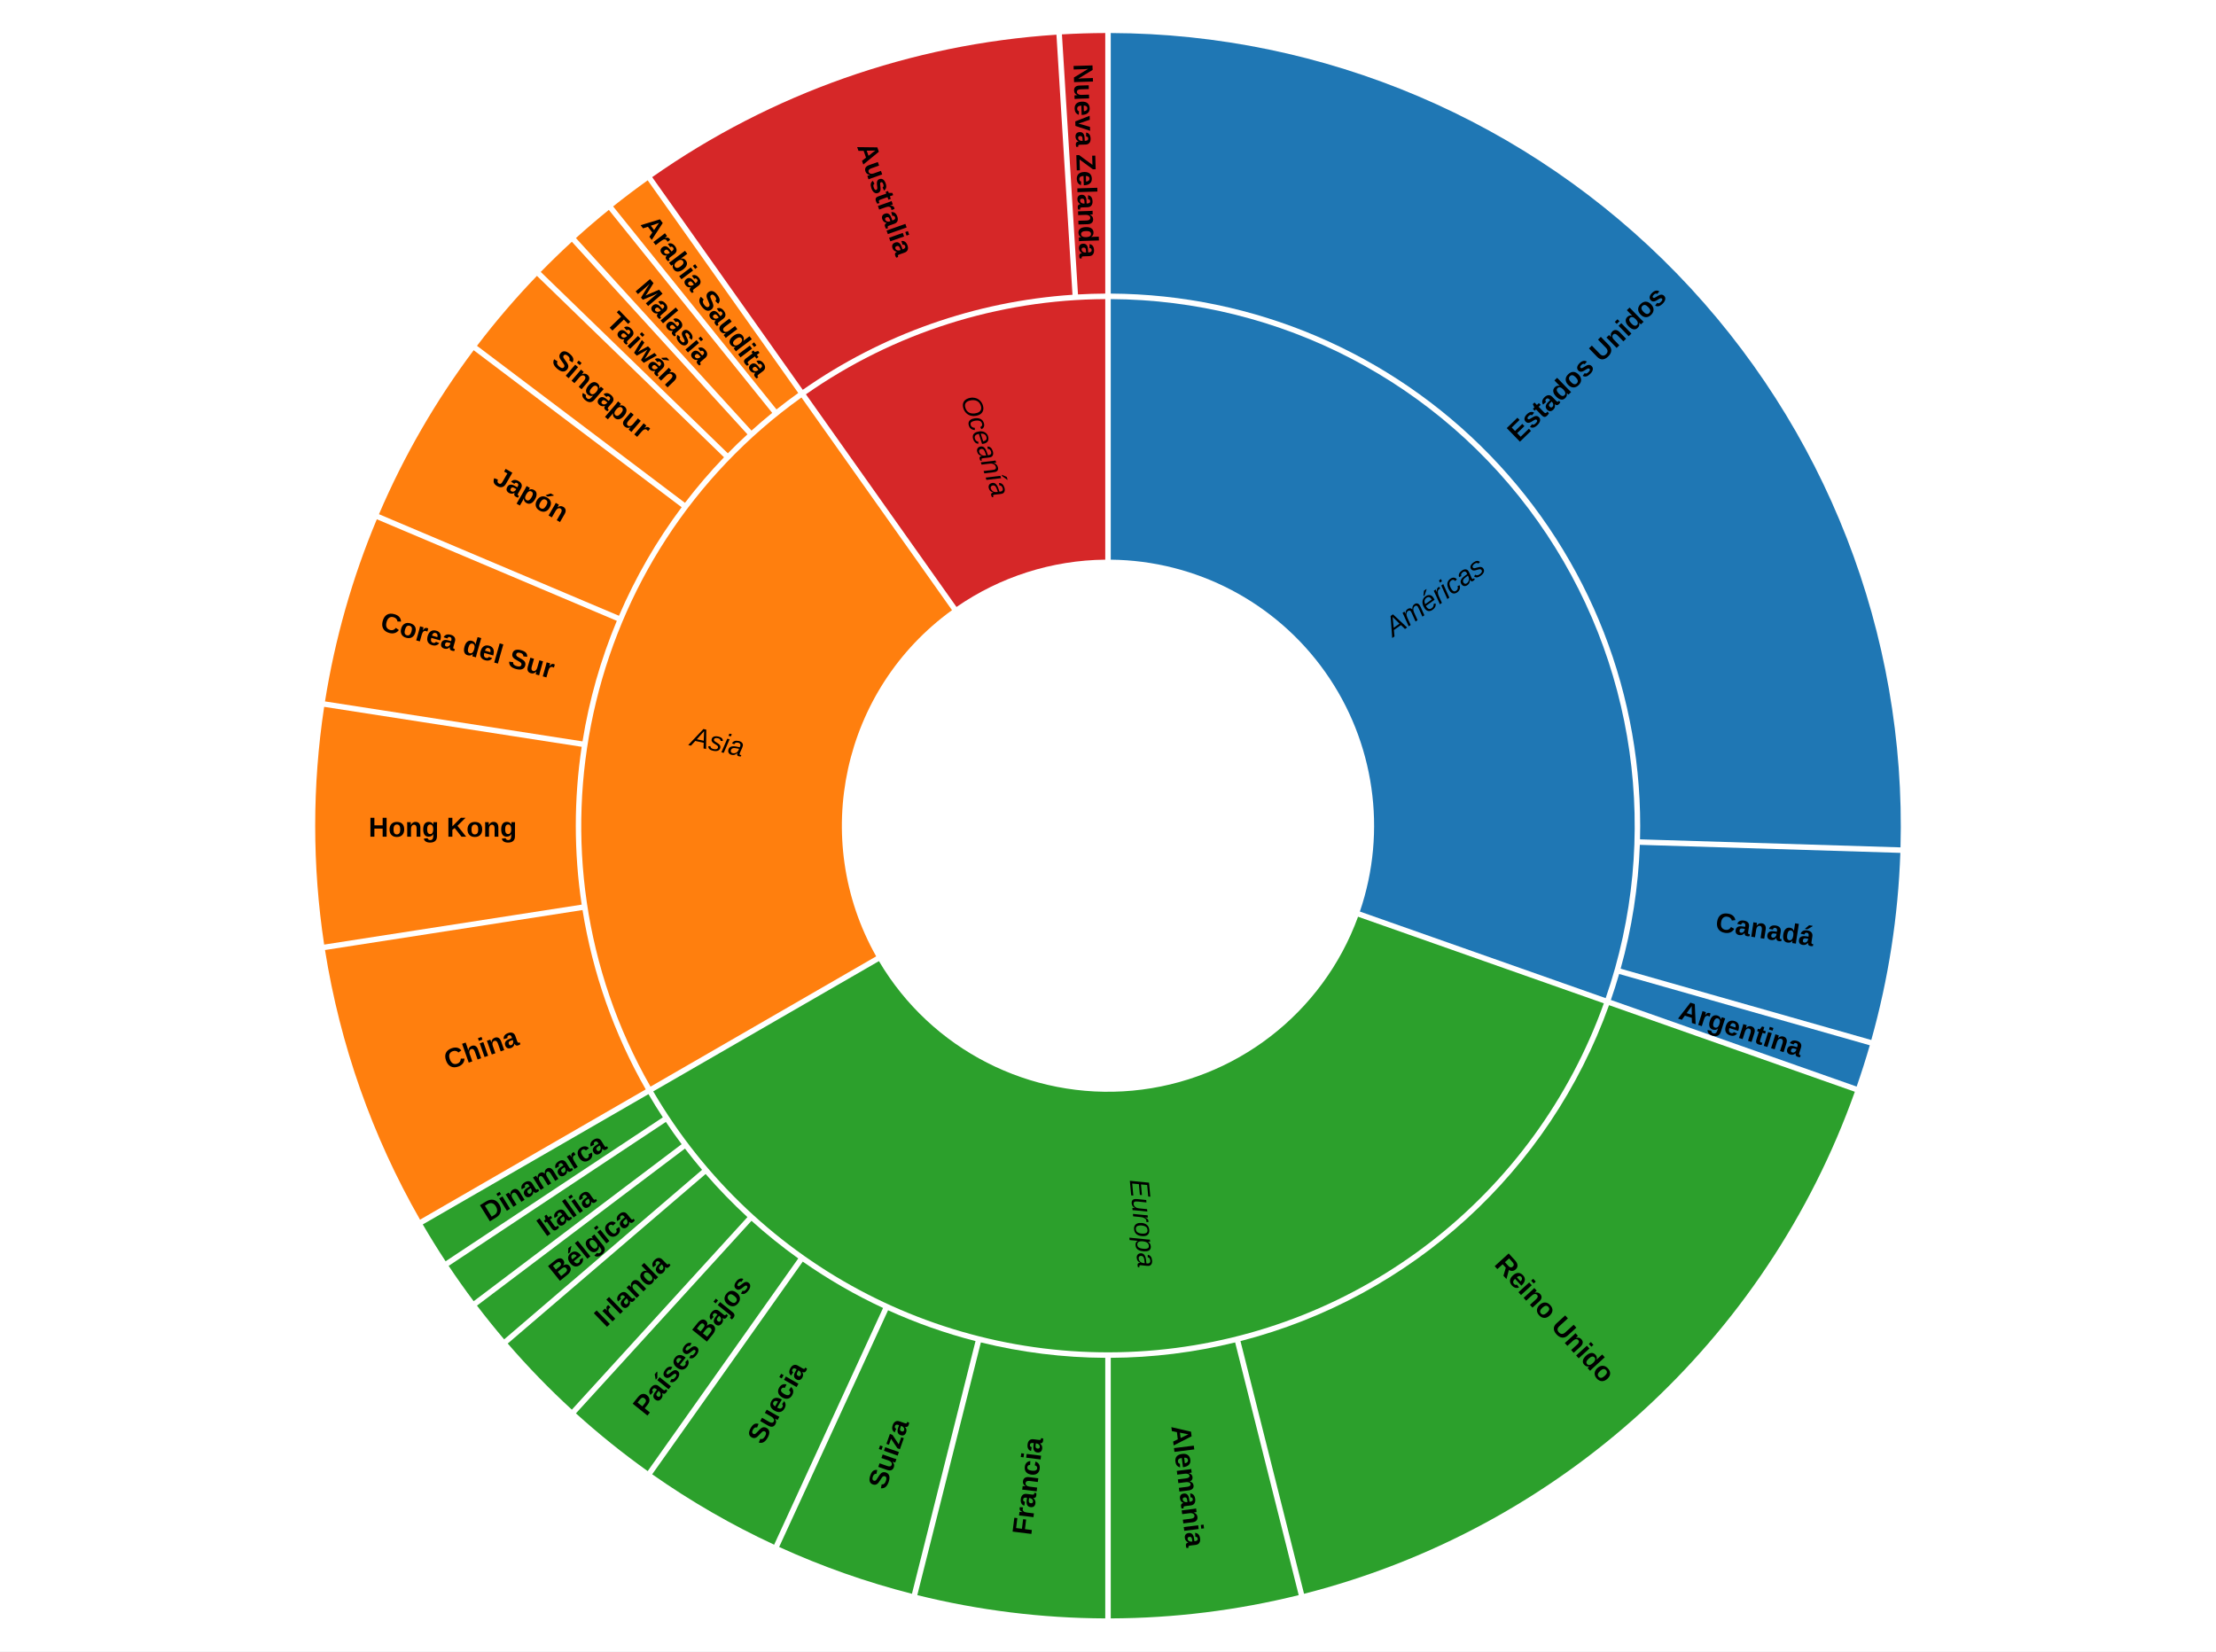
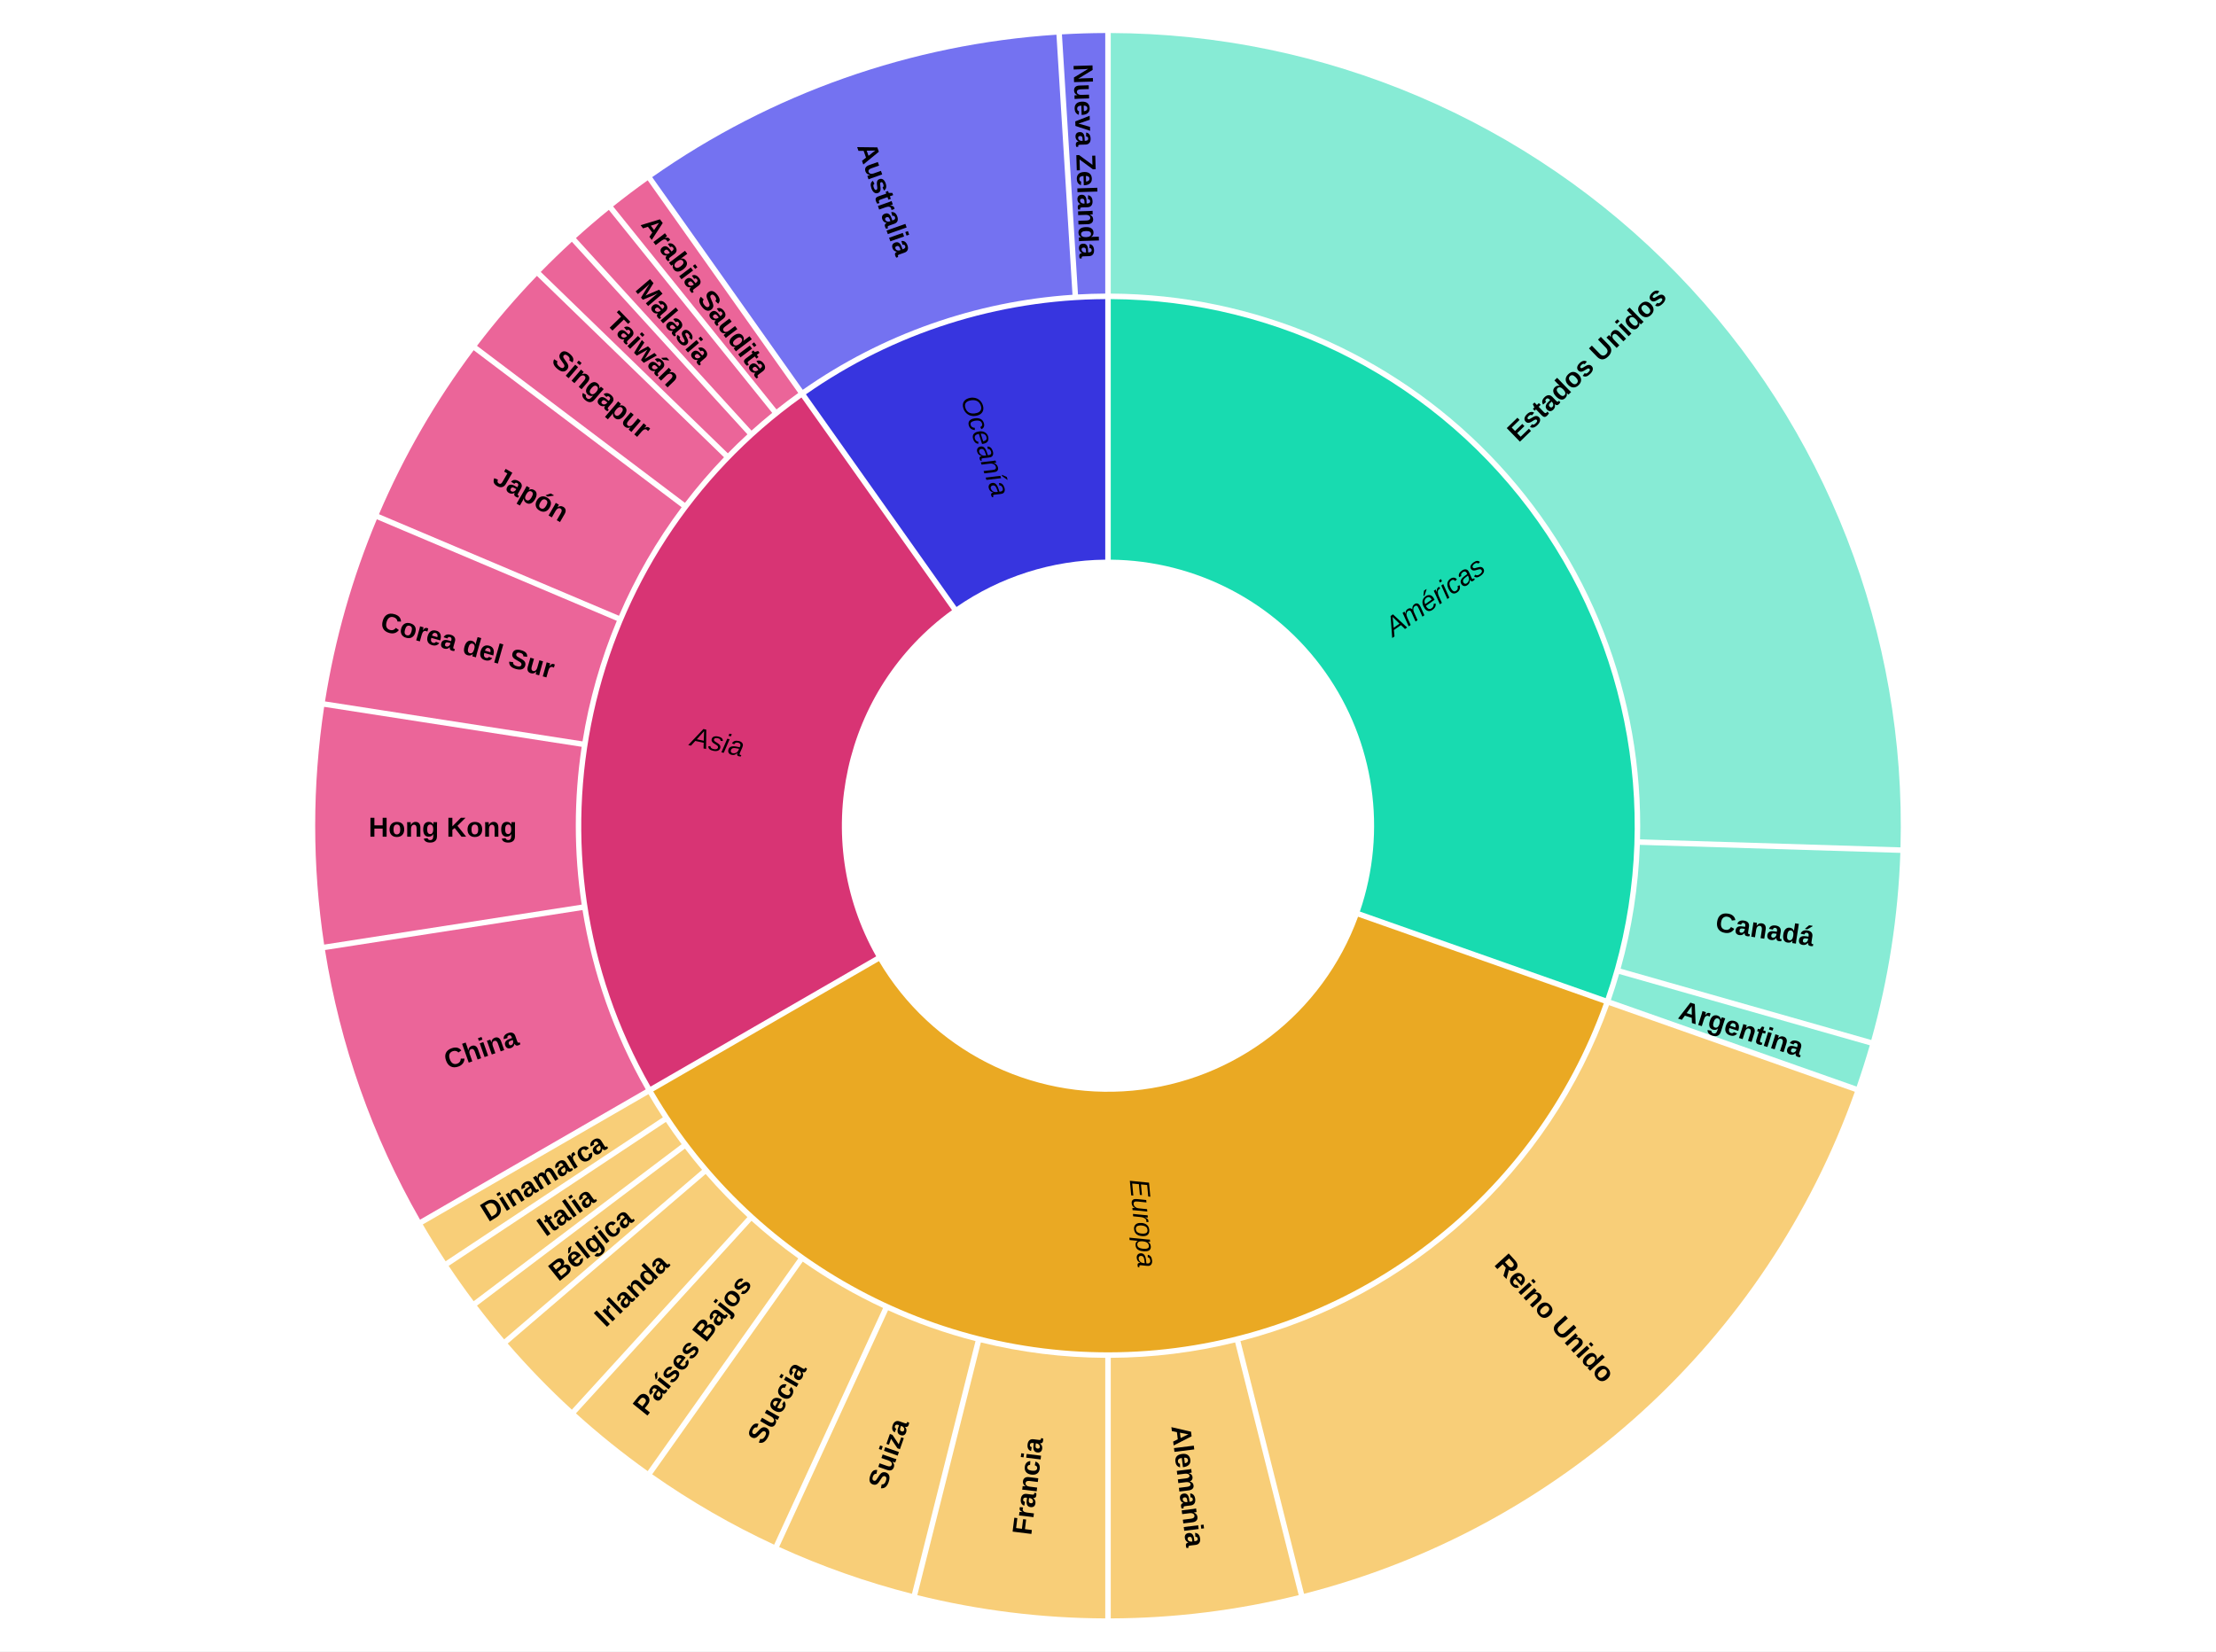
<svg xmlns="http://www.w3.org/2000/svg" viewBox="0 0 805 600">
  <rect width="805" height="600" x="0" y="0" fill="#FFFFFF" id="background" />
  <g transform="translate(402.5,300)" id="viz">
-     <path fill="#1f77b4" display="" d="M1,-191.331A191.333,191.333,0,0,1,180.787,62.647L91.499,31.183A96.667,96.667,0,0,0,1,-96.661Z">
+     <path fill="#18dbb0" display="" d="M1,-191.331A191.333,191.333,0,0,1,180.787,62.647L91.499,31.183A96.667,96.667,0,0,0,1,-96.661Z">
            </path>
-     <path fill="#2ca02c" display="" d="M180.122,64.533A191.333,191.333,0,0,1,-165.197,96.531L-83.211,49.197A96.667,96.667,0,0,0,90.834,33.069Z">
+     <path fill="#eaa923" display="" d="M180.122,64.533A191.333,191.333,0,0,1,-165.197,96.531L-83.211,49.197A96.667,96.667,0,0,0,90.834,33.069Z">
            </path>
-     <path fill="#ff7f0e" display="" d="M-166.197,94.799A191.333,191.333,0,0,1,-111.362,-155.586L-56.665,-78.317A96.667,96.667,0,0,0,-84.211,47.465Z">
+     <path fill="#d83474" display="" d="M-166.197,94.799A191.333,191.333,0,0,1,-111.362,-155.586L-56.665,-78.317A96.667,96.667,0,0,0,-84.211,47.465Z">
            </path>
-     <path fill="#d62728" display="" d="M-109.73,-156.741A191.333,191.333,0,0,1,-1,-191.331L-1,-96.661A96.667,96.667,0,0,0,-55.032,-79.473Z">
+     <path fill="#3735df" display="" d="M-109.73,-156.741A191.333,191.333,0,0,1,-1,-191.331L-1,-96.661A96.667,96.667,0,0,0,-55.032,-79.473Z">
            </path>
-     <path fill="#1f77b4" display="" d="M1,-287.998A288,288,0,0,1,287.892,7.869L193.27,4.954A193.333,193.333,0,0,0,1,-193.331Z">
+     <path fill="#87ebd5" display="" d="M1,-287.998A288,288,0,0,1,287.892,7.869L193.27,4.954A193.333,193.333,0,0,0,1,-193.331Z">
            </path>
-     <path fill="#1f77b4" display="" d="M287.831,9.868A288,288,0,0,1,277.278,77.853L186.224,51.946A193.333,193.333,0,0,0,193.208,6.953Z">
+     <path fill="#87ebd5" display="" d="M287.831,9.868A288,288,0,0,1,277.278,77.853L186.224,51.946A193.333,193.333,0,0,0,193.208,6.953Z">
            </path>
-     <path fill="#1f77b4" display="" d="M276.73,79.776A288,288,0,0,1,271.959,94.774L182.673,63.311A193.333,193.333,0,0,0,185.677,53.869Z">
+     <path fill="#87ebd5" display="" d="M276.73,79.776A288,288,0,0,1,271.959,94.774L182.673,63.311A193.333,193.333,0,0,0,185.677,53.869Z">
            </path>
-     <path fill="#2ca02c" display="" d="M271.294,96.661A288,288,0,0,1,71.217,279.056L48.126,187.248A193.333,193.333,0,0,0,182.008,65.198Z">
+     <path fill="#f8ce78" display="" d="M271.294,96.661A288,288,0,0,1,71.217,279.056L48.126,187.248A193.333,193.333,0,0,0,182.008,65.198Z">
            </path>
-     <path fill="#2ca02c" display="" d="M69.277,279.544A288,288,0,0,1,1,287.998L1,193.331A193.333,193.333,0,0,0,46.186,187.735Z">
+     <path fill="#f8ce78" display="" d="M69.277,279.544A288,288,0,0,1,1,287.998L1,193.331A193.333,193.333,0,0,0,46.186,187.735Z">
            </path>
-     <path fill="#2ca02c" display="" d="M-1,287.998A288,288,0,0,1,-69.277,279.544L-46.186,187.735A193.333,193.333,0,0,0,-1,193.331Z">
+     <path fill="#f8ce78" display="" d="M-1,287.998A288,288,0,0,1,-69.277,279.544L-46.186,187.735A193.333,193.333,0,0,0,-1,193.331Z">
            </path>
-     <path fill="#2ca02c" display="" d="M-71.217,279.056A288,288,0,0,1,-119.463,262.054L-79.896,176.052A193.333,193.333,0,0,0,-48.126,187.248Z">
+     <path fill="#f8ce78" display="" d="M-71.217,279.056A288,288,0,0,1,-119.463,262.054L-79.896,176.052A193.333,193.333,0,0,0,-48.126,187.248Z">
            </path>
-     <path fill="#2ca02c" display="" d="M-121.28,261.218A288,288,0,0,1,-165.582,235.641L-110.885,158.374A193.333,193.333,0,0,0,-81.713,175.216Z">
+     <path fill="#f8ce78" display="" d="M-121.28,261.218A288,288,0,0,1,-165.582,235.641L-110.885,158.374A193.333,193.333,0,0,0,-81.713,175.216Z">
            </path>
-     <path fill="#2ca02c" display="" d="M-167.214,234.486A288,288,0,0,1,-193.284,213.507L-129.507,143.547A193.333,193.333,0,0,0,-112.518,157.218Z">
+     <path fill="#f8ce78" display="" d="M-167.214,234.486A288,288,0,0,1,-193.284,213.507L-129.507,143.547A193.333,193.333,0,0,0,-112.518,157.218Z">
            </path>
-     <path fill="#2ca02c" display="" d="M-194.762,212.16A288,288,0,0,1,-218.057,188.136L-146.166,126.544A193.333,193.333,0,0,0,-130.985,142.199Z">
+     <path fill="#f8ce78" display="" d="M-194.762,212.16A288,288,0,0,1,-218.057,188.136L-146.166,126.544A193.333,193.333,0,0,0,-130.985,142.199Z">
            </path>
-     <path fill="#2ca02c" display="" d="M-219.358,186.618A288,288,0,0,1,-229.225,174.356L-153.679,117.306A193.333,193.333,0,0,0,-147.467,125.025Z">
+     <path fill="#f8ce78" display="" d="M-219.358,186.618A288,288,0,0,1,-229.225,174.356L-153.679,117.306A193.333,193.333,0,0,0,-147.467,125.025Z">
            </path>
-     <path fill="#2ca02c" display="" d="M-230.43,172.76A288,288,0,0,1,-239.524,159.914L-160.609,107.623A193.333,193.333,0,0,0,-154.884,115.71Z">
+     <path fill="#f8ce78" display="" d="M-230.43,172.76A288,288,0,0,1,-239.524,159.914L-160.609,107.623A193.333,193.333,0,0,0,-154.884,115.71Z">
            </path>
-     <path fill="#2ca02c" display="" d="M-240.628,158.247A288,288,0,0,1,-248.914,144.865L-166.929,97.531A193.333,193.333,0,0,0,-161.713,105.956Z">
+     <path fill="#f8ce78" display="" d="M-240.628,158.247A288,288,0,0,1,-248.914,144.865L-166.929,97.531A193.333,193.333,0,0,0,-161.713,105.956Z">
            </path>
-     <path fill="#ff7f0e" display="" d="M-249.914,143.133A288,288,0,0,1,-284.437,45.165L-190.889,30.643A193.333,193.333,0,0,0,-167.929,95.799Z">
+     <path fill="#eb6599" display="" d="M-249.914,143.133A288,288,0,0,1,-284.437,45.165L-190.889,30.643A193.333,193.333,0,0,0,-167.929,95.799Z">
            </path>
-     <path fill="#ff7f0e" display="" d="M-284.743,43.188A288,288,0,0,1,-284.743,-43.188L-191.196,-28.667A193.333,193.333,0,0,0,-191.196,28.667Z">
+     <path fill="#eb6599" display="" d="M-284.743,43.188A288,288,0,0,1,-284.743,-43.188L-191.196,-28.667A193.333,193.333,0,0,0,-191.196,28.667Z">
            </path>
-     <path fill="#ff7f0e" display="" d="M-284.437,-45.165A288,288,0,0,1,-265.609,-111.337L-178.429,-74.437A193.333,193.333,0,0,0,-190.889,-30.643Z">
+     <path fill="#eb6599" display="" d="M-284.437,-45.165A288,288,0,0,1,-265.609,-111.337L-178.429,-74.437A193.333,193.333,0,0,0,-190.889,-30.643Z">
            </path>
-     <path fill="#ff7f0e" display="" d="M-264.829,-113.179A288,288,0,0,1,-230.43,-172.76L-154.884,-115.71A193.333,193.333,0,0,0,-177.65,-76.278Z">
+     <path fill="#eb6599" display="" d="M-264.829,-113.179A288,288,0,0,1,-230.43,-172.76L-154.884,-115.71A193.333,193.333,0,0,0,-177.65,-76.278Z">
            </path>
-     <path fill="#ff7f0e" display="" d="M-229.225,-174.356A288,288,0,0,1,-207.454,-199.767L-139.491,-133.866A193.333,193.333,0,0,0,-153.679,-117.306Z">
+     <path fill="#eb6599" display="" d="M-229.225,-174.356A288,288,0,0,1,-207.454,-199.767L-139.491,-133.866A193.333,193.333,0,0,0,-153.679,-117.306Z">
            </path>
-     <path fill="#ff7f0e" display="" d="M-206.061,-201.203A288,288,0,0,1,-194.762,-212.16L-130.985,-142.199A193.333,193.333,0,0,0,-138.098,-135.302Z">
+     <path fill="#eb6599" display="" d="M-206.061,-201.203A288,288,0,0,1,-194.762,-212.16L-130.985,-142.199A193.333,193.333,0,0,0,-138.098,-135.302Z">
            </path>
-     <path fill="#ff7f0e" display="" d="M-193.284,-213.507A288,288,0,0,1,-181.332,-223.747L-121.983,-149.993A193.333,193.333,0,0,0,-129.507,-143.547Z">
+     <path fill="#eb6599" display="" d="M-193.284,-213.507A288,288,0,0,1,-181.332,-223.747L-121.983,-149.993A193.333,193.333,0,0,0,-129.507,-143.547Z">
            </path>
-     <path fill="#ff7f0e" display="" d="M-179.774,-225.001A288,288,0,0,1,-167.214,-234.486L-112.518,-157.218A193.333,193.333,0,0,0,-120.425,-151.247Z">
+     <path fill="#eb6599" display="" d="M-179.774,-225.001A288,288,0,0,1,-167.214,-234.486L-112.518,-157.218A193.333,193.333,0,0,0,-120.425,-151.247Z">
            </path>
-     <path fill="#d62728" display="" d="M-165.582,-235.641A288,288,0,0,1,-18.728,-287.39L-12.9,-192.903A193.333,193.333,0,0,0,-110.885,-158.374Z">
+     <path fill="#7472f1" display="" d="M-165.582,-235.641A288,288,0,0,1,-18.728,-287.39L-12.9,-192.903A193.333,193.333,0,0,0,-110.885,-158.374Z">
            </path>
-     <path fill="#d62728" display="" d="M-16.731,-287.514A288,288,0,0,1,-1,-287.998L-1,-193.331A193.333,193.333,0,0,0,-10.904,-193.026Z">
+     <path fill="#7472f1" display="" d="M-16.731,-287.514A288,288,0,0,1,-1,-287.998L-1,-193.331A193.333,193.333,0,0,0,-10.904,-193.026Z">
            </path>
  </g>
  <g id="labels" transform="translate(402.5,300)" text-anchor="middle">
    <text transform="rotate(90) translate(48.33333,0) rotate(180)">
      <tspan x="0" y="4" style="                     font-family: Arial, sans-serif;                     font-size: 10px;                     fill: black;                     font-weight: normal;                     font-style: italic;                 " />
    </text>
    <text transform="rotate(-35.29412) translate(145,0) rotate(0)">
      <tspan x="0" y="4" style="                     font-family: Arial, sans-serif;                     font-size: 10px;                     fill: black;                     font-weight: normal;                     font-style: italic;                 ">
                Américas
            </tspan>
    </text>
    <text transform="rotate(84.70588) translate(145,0) rotate(0)">
      <tspan x="0" y="4" style="                     font-family: Arial, sans-serif;                     font-size: 10px;                     fill: black;                     font-weight: normal;                     font-style: italic;                 ">
                Europa
            </tspan>
    </text>
    <text transform="rotate(192.3529) translate(145,0) rotate(180)">
      <tspan x="0" y="4" style="                     font-family: Arial, sans-serif;                     font-size: 10px;                     fill: black;                     font-weight: normal;                     font-style: italic;                 ">
                Asia
            </tspan>
    </text>
    <text transform="rotate(252.3529) translate(145,0) rotate(180)">
      <tspan x="0" y="4" style="                     font-family: Arial, sans-serif;                     font-size: 10px;                     fill: black;                     font-weight: normal;                     font-style: italic;                 ">
                Oceanía
            </tspan>
    </text>
    <text transform="rotate(-44.11765) translate(241.6667,0) rotate(0)">
      <tspan x="0" y="4" style="font-family: Arial, sans-serif; font-size: 10px; fill: black; font-weight: bold">
                Estados Unidos
            </tspan>
    </text>
    <text transform="rotate(8.823529) translate(241.6667,0) rotate(0)">
      <tspan x="0" y="4" style="font-family: Arial, sans-serif; font-size: 10px; fill: black; font-weight: bold">
                Canadá
            </tspan>
    </text>
    <text transform="rotate(17.64706) translate(241.6667,0) rotate(0)">
      <tspan x="0" y="4" style="font-family: Arial, sans-serif; font-size: 10px; fill: black; font-weight: bold">
                Argentina
            </tspan>
    </text>
    <text transform="rotate(47.64706) translate(241.6667,0) rotate(0)">
      <tspan x="0" y="4" style="font-family: Arial, sans-serif; font-size: 10px; fill: black; font-weight: bold">
                Reino Unido
            </tspan>
    </text>
    <text transform="rotate(82.94118) translate(241.6667,0) rotate(0)">
      <tspan x="0" y="4" style="font-family: Arial, sans-serif; font-size: 10px; fill: black; font-weight: bold">
                Alemania
            </tspan>
    </text>
    <text transform="rotate(97.05882) translate(241.6667,0) rotate(180)">
      <tspan x="0" y="4" style="font-family: Arial, sans-serif; font-size: 10px; fill: black; font-weight: bold">
                Francia
            </tspan>
    </text>
    <text transform="rotate(109.4118) translate(241.6667,0) rotate(180)">
      <tspan x="0" y="4" style="font-family: Arial, sans-serif; font-size: 10px; fill: black; font-weight: bold">
                Suiza
            </tspan>
    </text>
    <text transform="rotate(120) translate(241.6667,0) rotate(180)">
      <tspan x="0" y="4" style="font-family: Arial, sans-serif; font-size: 10px; fill: black; font-weight: bold">
                Suecia
            </tspan>
    </text>
    <text transform="rotate(128.8235) translate(241.6667,0) rotate(180)">
      <tspan x="0" y="4" style="font-family: Arial, sans-serif; font-size: 10px; fill: black; font-weight: bold">
                Países Bajos
            </tspan>
    </text>
    <text transform="rotate(135.8824) translate(241.6667,0) rotate(180)">
      <tspan x="0" y="4" style="font-family: Arial, sans-serif; font-size: 10px; fill: black; font-weight: bold">
                Irlanda
            </tspan>
    </text>
    <text transform="rotate(141.1765) translate(241.6667,0) rotate(180)">
      <tspan x="0" y="4" style="font-family: Arial, sans-serif; font-size: 10px; fill: black; font-weight: bold">
                Bélgica
            </tspan>
    </text>
    <text transform="rotate(144.7059) translate(241.6667,0) rotate(180)">
      <tspan x="0" y="4" style="font-family: Arial, sans-serif; font-size: 10px; fill: black; font-weight: bold">
                Italia
            </tspan>
    </text>
    <text transform="rotate(148.2353) translate(241.6667,0) rotate(180)">
      <tspan x="0" y="4" style="font-family: Arial, sans-serif; font-size: 10px; fill: black; font-weight: bold">
                Dinamarca
            </tspan>
    </text>
    <text transform="rotate(160.5882) translate(241.6667,0) rotate(180)">
      <tspan x="0" y="4" style="font-family: Arial, sans-serif; font-size: 10px; fill: black; font-weight: bold">
                China
            </tspan>
    </text>
    <text transform="rotate(180) translate(241.6667,0) rotate(180)">
      <tspan x="0" y="4" style="font-family: Arial, sans-serif; font-size: 10px; fill: black; font-weight: bold">
                Hong Kong
            </tspan>
    </text>
    <text transform="rotate(195.8824) translate(241.6667,0) rotate(180)">
      <tspan x="0" y="4" style="font-family: Arial, sans-serif; font-size: 10px; fill: black; font-weight: bold">
                Corea del Sur
            </tspan>
    </text>
    <text transform="rotate(210) translate(241.6667,0) rotate(180)">
      <tspan x="0" y="4" style="font-family: Arial, sans-serif; font-size: 10px; fill: black; font-weight: bold">
                Japón
            </tspan>
    </text>
    <text transform="rotate(220.5882) translate(241.6667,0) rotate(180)">
      <tspan x="0" y="4" style="font-family: Arial, sans-serif; font-size: 10px; fill: black; font-weight: bold">
                Singapur
            </tspan>
    </text>
    <text transform="rotate(225.8824) translate(241.6667,0) rotate(180)">
      <tspan x="0" y="4" style="font-family: Arial, sans-serif; font-size: 10px; fill: black; font-weight: bold">
                Taiwán
            </tspan>
    </text>
    <text transform="rotate(229.4118) translate(241.6667,0) rotate(180)">
      <tspan x="0" y="4" style="font-family: Arial, sans-serif; font-size: 10px; fill: black; font-weight: bold">
                Malasia
            </tspan>
    </text>
    <text transform="rotate(232.9412) translate(241.6667,0) rotate(180)">
      <tspan x="0" y="4" style="font-family: Arial, sans-serif; font-size: 10px; fill: black; font-weight: bold">
                Arabia Saudita
            </tspan>
    </text>
    <text transform="rotate(250.5882) translate(241.6667,0) rotate(180)">
      <tspan x="0" y="4" style="font-family: Arial, sans-serif; font-size: 10px; fill: black; font-weight: bold">
                Australia
            </tspan>
    </text>
    <text transform="rotate(268.2353) translate(241.6667,0) rotate(180)">
      <tspan x="0" y="4" style="font-family: Arial, sans-serif; font-size: 10px; fill: black; font-weight: bold">
                Nueva Zelanda
            </tspan>
    </text>
  </g>
</svg>
